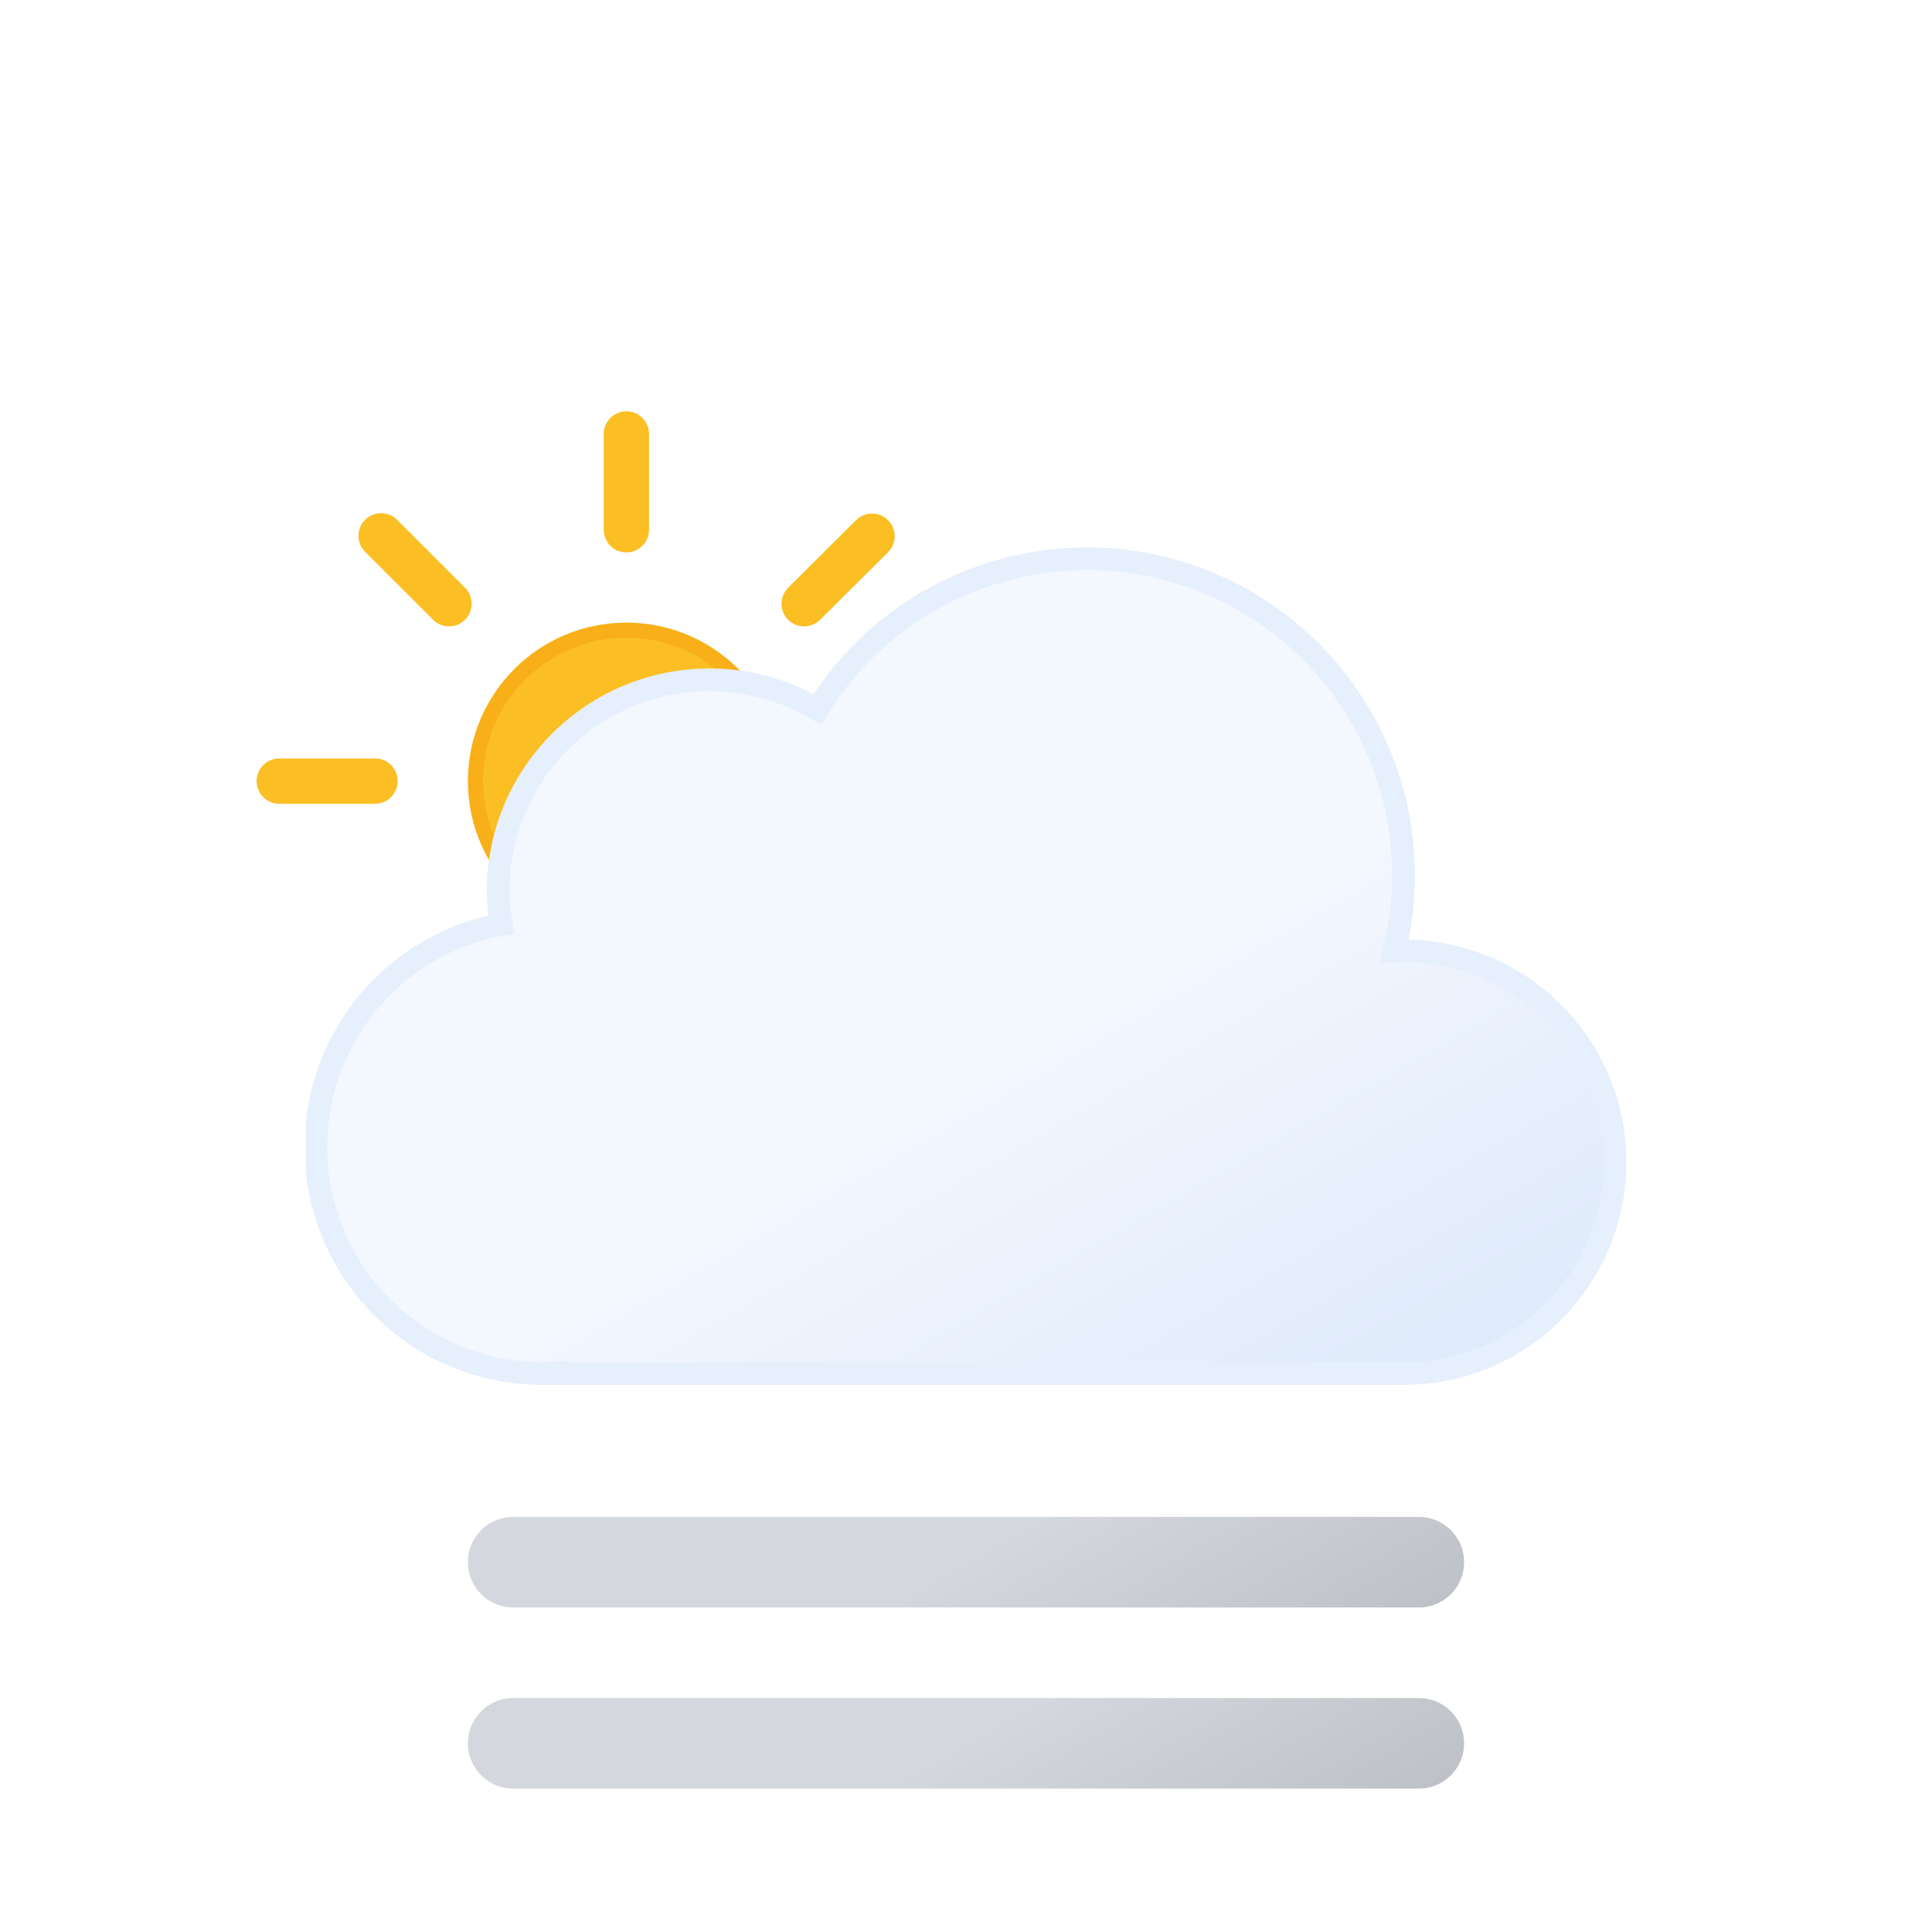
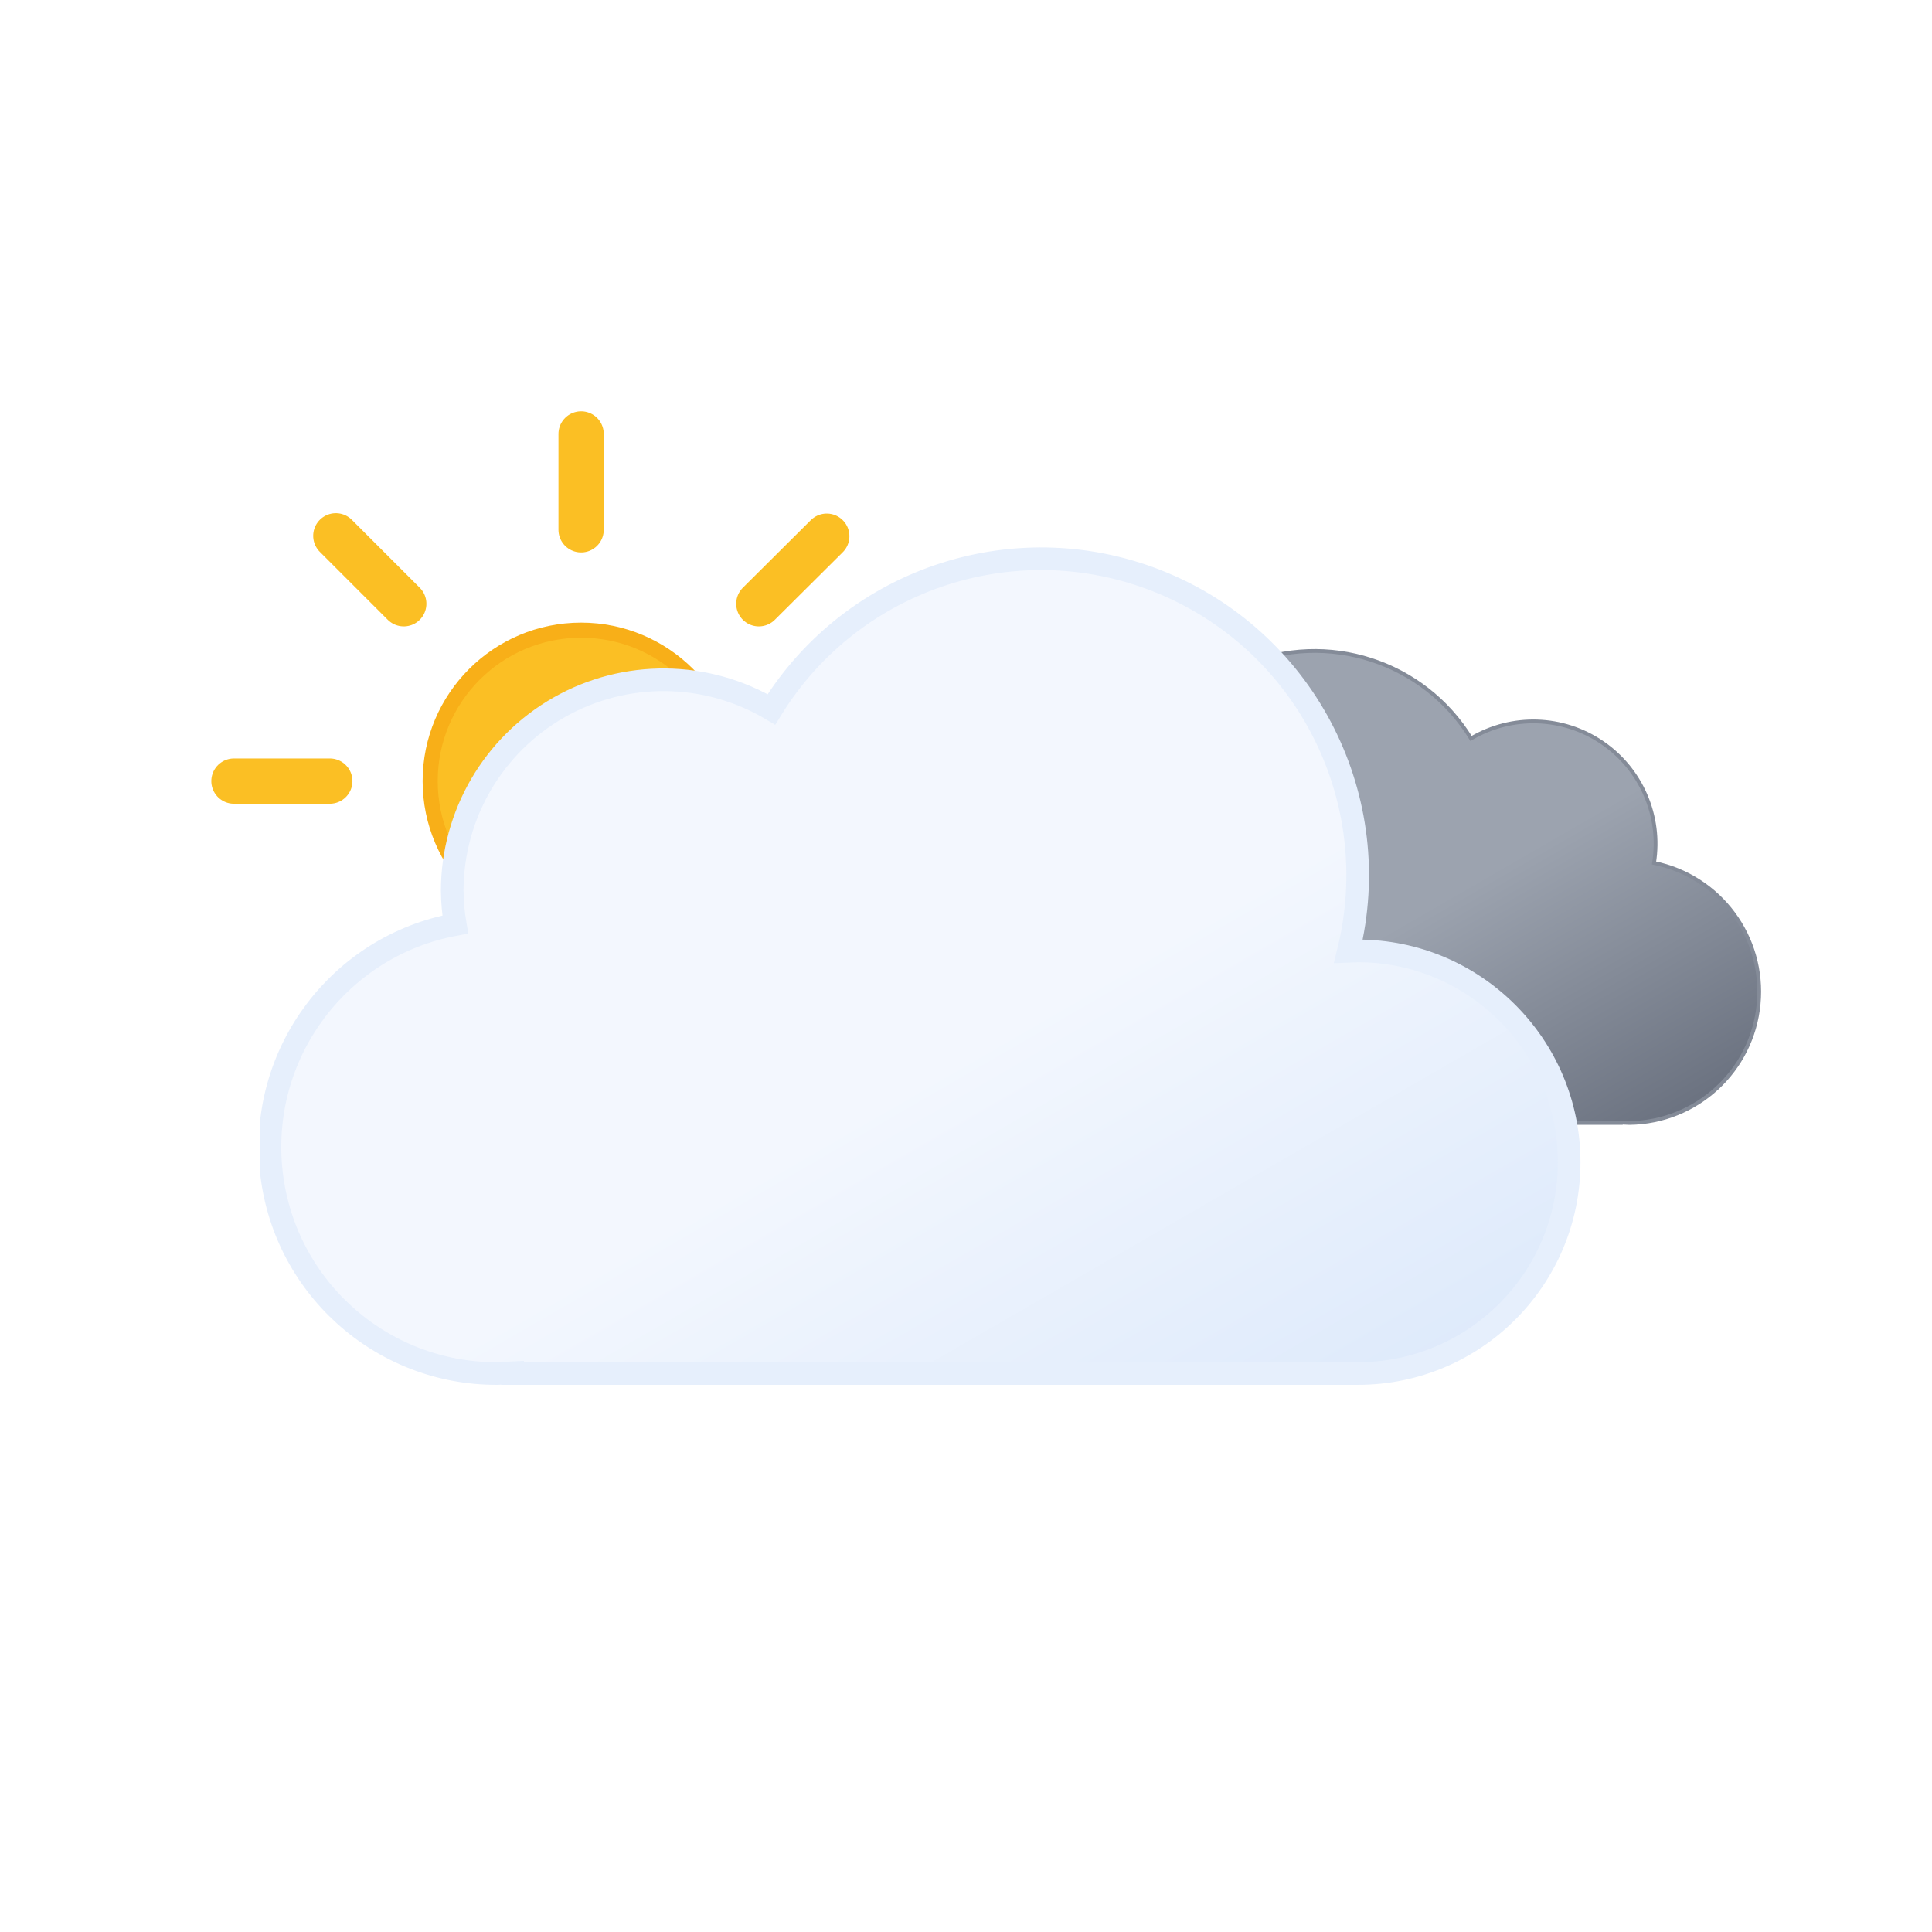
<svg xmlns="http://www.w3.org/2000/svg" xmlns:xlink="http://www.w3.org/1999/xlink" viewBox="0 0 512 512">
  <defs>
-     <linearGradient id="c" x1="99.5" x2="232.6" y1="30.7" y2="261.4" gradientUnits="userSpaceOnUse">
+     <linearGradient id="d" x1="99.5" x2="232.6" y1="30.7" y2="261.4" gradientUnits="userSpaceOnUse">
      <stop offset="0" stop-color="#f3f7fe" />
      <stop offset=".5" stop-color="#f3f7fe" />
      <stop offset="1" stop-color="#deeafb" />
    </linearGradient>
-     <linearGradient id="a" x1="96" x2="168" y1="-2.4" y2="122.3" gradientUnits="userSpaceOnUse">
-       <stop offset="0" stop-color="#d4d7dd" />
-       <stop offset=".5" stop-color="#d4d7dd" />
-       <stop offset="1" stop-color="#bec1c6" />
+     <linearGradient id="c" x1="52.7" x2="133.4" y1="9.6" y2="149.3" gradientUnits="userSpaceOnUse">
+       <stop offset="0" stop-color="#9ca3af" />
+       <stop offset=".5" stop-color="#9ca3af" />
+       <stop offset="1" stop-color="#6b7280" />
    </linearGradient>
-     <linearGradient xlink:href="#a" id="f" x2="168" y1="-50.4" y2="74.3" />
+     <linearGradient id="a" x1="1381.3" x2="1399.5" y1="-1144.7" y2="-1097.4" gradientTransform="rotate(-9 8002.567 8233.063)" gradientUnits="userSpaceOnUse">
+       <stop offset="0" stop-color="#0b65ed" />
+       <stop offset=".5" stop-color="#0a5ad4" />
+       <stop offset="1" stop-color="#0950bc" />
+     </linearGradient>
+     <linearGradient xlink:href="#a" id="k" x1="1436.7" x2="1454.9" y1="-1137" y2="-1089.7" gradientTransform="rotate(-9 8009.537 8233.037)" />
+     <linearGradient xlink:href="#a" id="n" x1="1492.1" x2="1510.3" y1="-1129.3" y2="-1082.1" gradientTransform="rotate(-9 8016.566 8233.078)" />
    <linearGradient id="b" x1="78" x2="118" y1="63.4" y2="132.7" gradientUnits="userSpaceOnUse">
      <stop offset="0" stop-color="#fbbf24" />
      <stop offset=".5" stop-color="#fbbf24" />
      <stop offset="1" stop-color="#f59e0b" />
    </linearGradient>
-     <symbol id="d" viewBox="0 0 196 196">
+     <symbol id="g" viewBox="0 0 196 196">
      <circle cx="98" cy="98" r="40" fill="url(#b)" stroke="#f8af18" stroke-miterlimit="10" stroke-width="4" />
      <path fill="none" stroke="#fbbf24" stroke-linecap="round" stroke-miterlimit="10" stroke-width="12" d="M98 31.4V6m0 184v-25.4M145.1 51l18-17.9M33 163l18-17.9M51 51 33 33m130.1 130.1-18-18M6 98h25.4M190 98h-25.4">
        <animateTransform additive="sum" attributeName="transform" dur="6s" repeatCount="indefinite" type="rotate" values="0 98 98; 45 98 98" />
      </path>
    </symbol>
-     <symbol id="e" viewBox="0 0 350 222">
-       <path fill="url(#c)" stroke="#e6effc" stroke-miterlimit="10" stroke-width="6" d="m291 107-2.5.1A83.9 83.9 0 00135.6 43 56 56 0 0051 91a56.6 56.6 0 00.8 9A60 60 0 0063 219l4-.2v.2h224a56 56 0 000-112Z" />
+     <symbol id="e" viewBox="0 0 200.3 126.1">
+       <path fill="url(#c)" stroke="#848b98" stroke-miterlimit="10" d="M.5 93.2a32.4 32.4 0 0032.4 32.4h129.8v-.1l2.3.1a34.8 34.8 0 006.5-68.9 32.4 32.4 0 00-48.5-33 48.6 48.6 0 00-88.6 37.1h-1.5A32.4 32.4 0 00.5 93.1Z" />
    </symbol>
-     <symbol id="g" viewBox="0 0 363 258">
-       <use xlink:href="#d" width="196" height="196" />
-       <use xlink:href="#e" width="350" height="222" transform="translate(13 36)" />
+     <symbol id="f" viewBox="0 0 350 222">
+       <path fill="url(#d)" stroke="#e6effc" stroke-miterlimit="10" stroke-width="6" d="m291 107-2.5.1A83.9 83.9 0 00135.6 43 56 56 0 0051 91a56.6 56.6 0 00.8 9A60 60 0 0063 219l4-.2v.2h224a56 56 0 000-112Z" />
    </symbol>
-     <symbol id="h" overflow="visible" viewBox="0 0 264 72">
-       <path fill="none" stroke="url(#a)" stroke-linecap="round" stroke-miterlimit="10" stroke-width="24" d="M12 60h240">
-         <animateTransform additive="sum" attributeName="transform" dur="6s" repeatCount="indefinite" type="translate" values="-24 0; 24 0; -24 0" />
+     <symbol id="h" overflow="visible" viewBox="0 0 398 222">
+       <use xlink:href="#e" width="200.3" height="126.1" transform="translate(198 27)">
+         <animateTransform additive="sum" attributeName="transform" dur="6s" repeatCount="indefinite" type="translate" values="-9 0; 9 0; -9 0" />
+       </use>
+       <use xlink:href="#f" width="350" height="222">
+         <animateTransform additive="sum" attributeName="transform" dur="6s" repeatCount="indefinite" type="translate" values="-18 0; 18 0; -18 0" />
+       </use>
+     </symbol>
+     <symbol id="q" overflow="visible" viewBox="0 0 410.8 258">
+       <use xlink:href="#g" width="196" height="196" />
+       <use xlink:href="#h" width="398" height="222" transform="translate(12.84 36)" />
+     </symbol>
+     <symbol id="r" overflow="visible" viewBox="0 0 129 57">
+       <path fill="url(#a)" stroke="#0a5ad4" stroke-miterlimit="10" d="M8.5 56.5a8 8 0 01-8-8v-40a8 8 0 0116 0v40a8 8 0 01-8 8Z" opacity="0">
+         <animateTransform id="i" additive="sum" attributeName="transform" begin="0s; i.end+.33s" dur=".67s" type="translate" values="0 -60; 0 60" />
+         <animate id="j" attributeName="opacity" begin="0s; j.end+.33s" dur=".67s" keyTimes="0; .25; 1" values="0; 1; 0" />
      </path>
-       <path fill="none" stroke="url(#f)" stroke-linecap="round" stroke-miterlimit="10" stroke-width="24" d="M12 12h240">
-         <animateTransform additive="sum" attributeName="transform" dur="6s" repeatCount="indefinite" type="translate" values="24 0; -24 0; 24 0" />
+       <path fill="url(#k)" stroke="#0a5ad4" stroke-miterlimit="10" d="M64.5 56.5a8 8 0 01-8-8v-40a8 8 0 0116 0v40a8 8 0 01-8 8Z" opacity="0">
+         <animateTransform id="l" additive="sum" attributeName="transform" begin=".33s; l.end+.33s" dur=".67s" type="translate" values="0 -60; 0 60" />
+         <animate id="m" attributeName="opacity" begin=".33s; m.end+.33s" dur=".67s" keyTimes="0; .25; 1" values="0; 1; 0" />
+       </path>
+       <path fill="url(#n)" stroke="#0a5ad4" stroke-miterlimit="10" d="M120.5 56.5a8 8 0 01-8-8v-40a8 8 0 0116 0v40a8 8 0 01-8 8Z" opacity="0">
+         <animateTransform id="o" additive="sum" attributeName="transform" begin="-.33s; o.end+.33s" dur=".67s" type="translate" values="0 -60; 0 60" />
+         <animate id="p" attributeName="opacity" begin="-.33s; p.end+.33s" dur=".67s" keyTimes="0; .25; 1" values="0; 1; 0" />
      </path>
    </symbol>
  </defs>
-   <use xlink:href="#g" width="363" height="258" transform="translate(68 109)" />
-   <use xlink:href="#h" width="264" height="72" transform="translate(124 402)" />
+   <use xlink:href="#q" width="410.8" height="258" transform="translate(56 109)" />
+   <use xlink:href="#r" width="129" height="57" transform="translate(191.5 343.5)" />
</svg>
